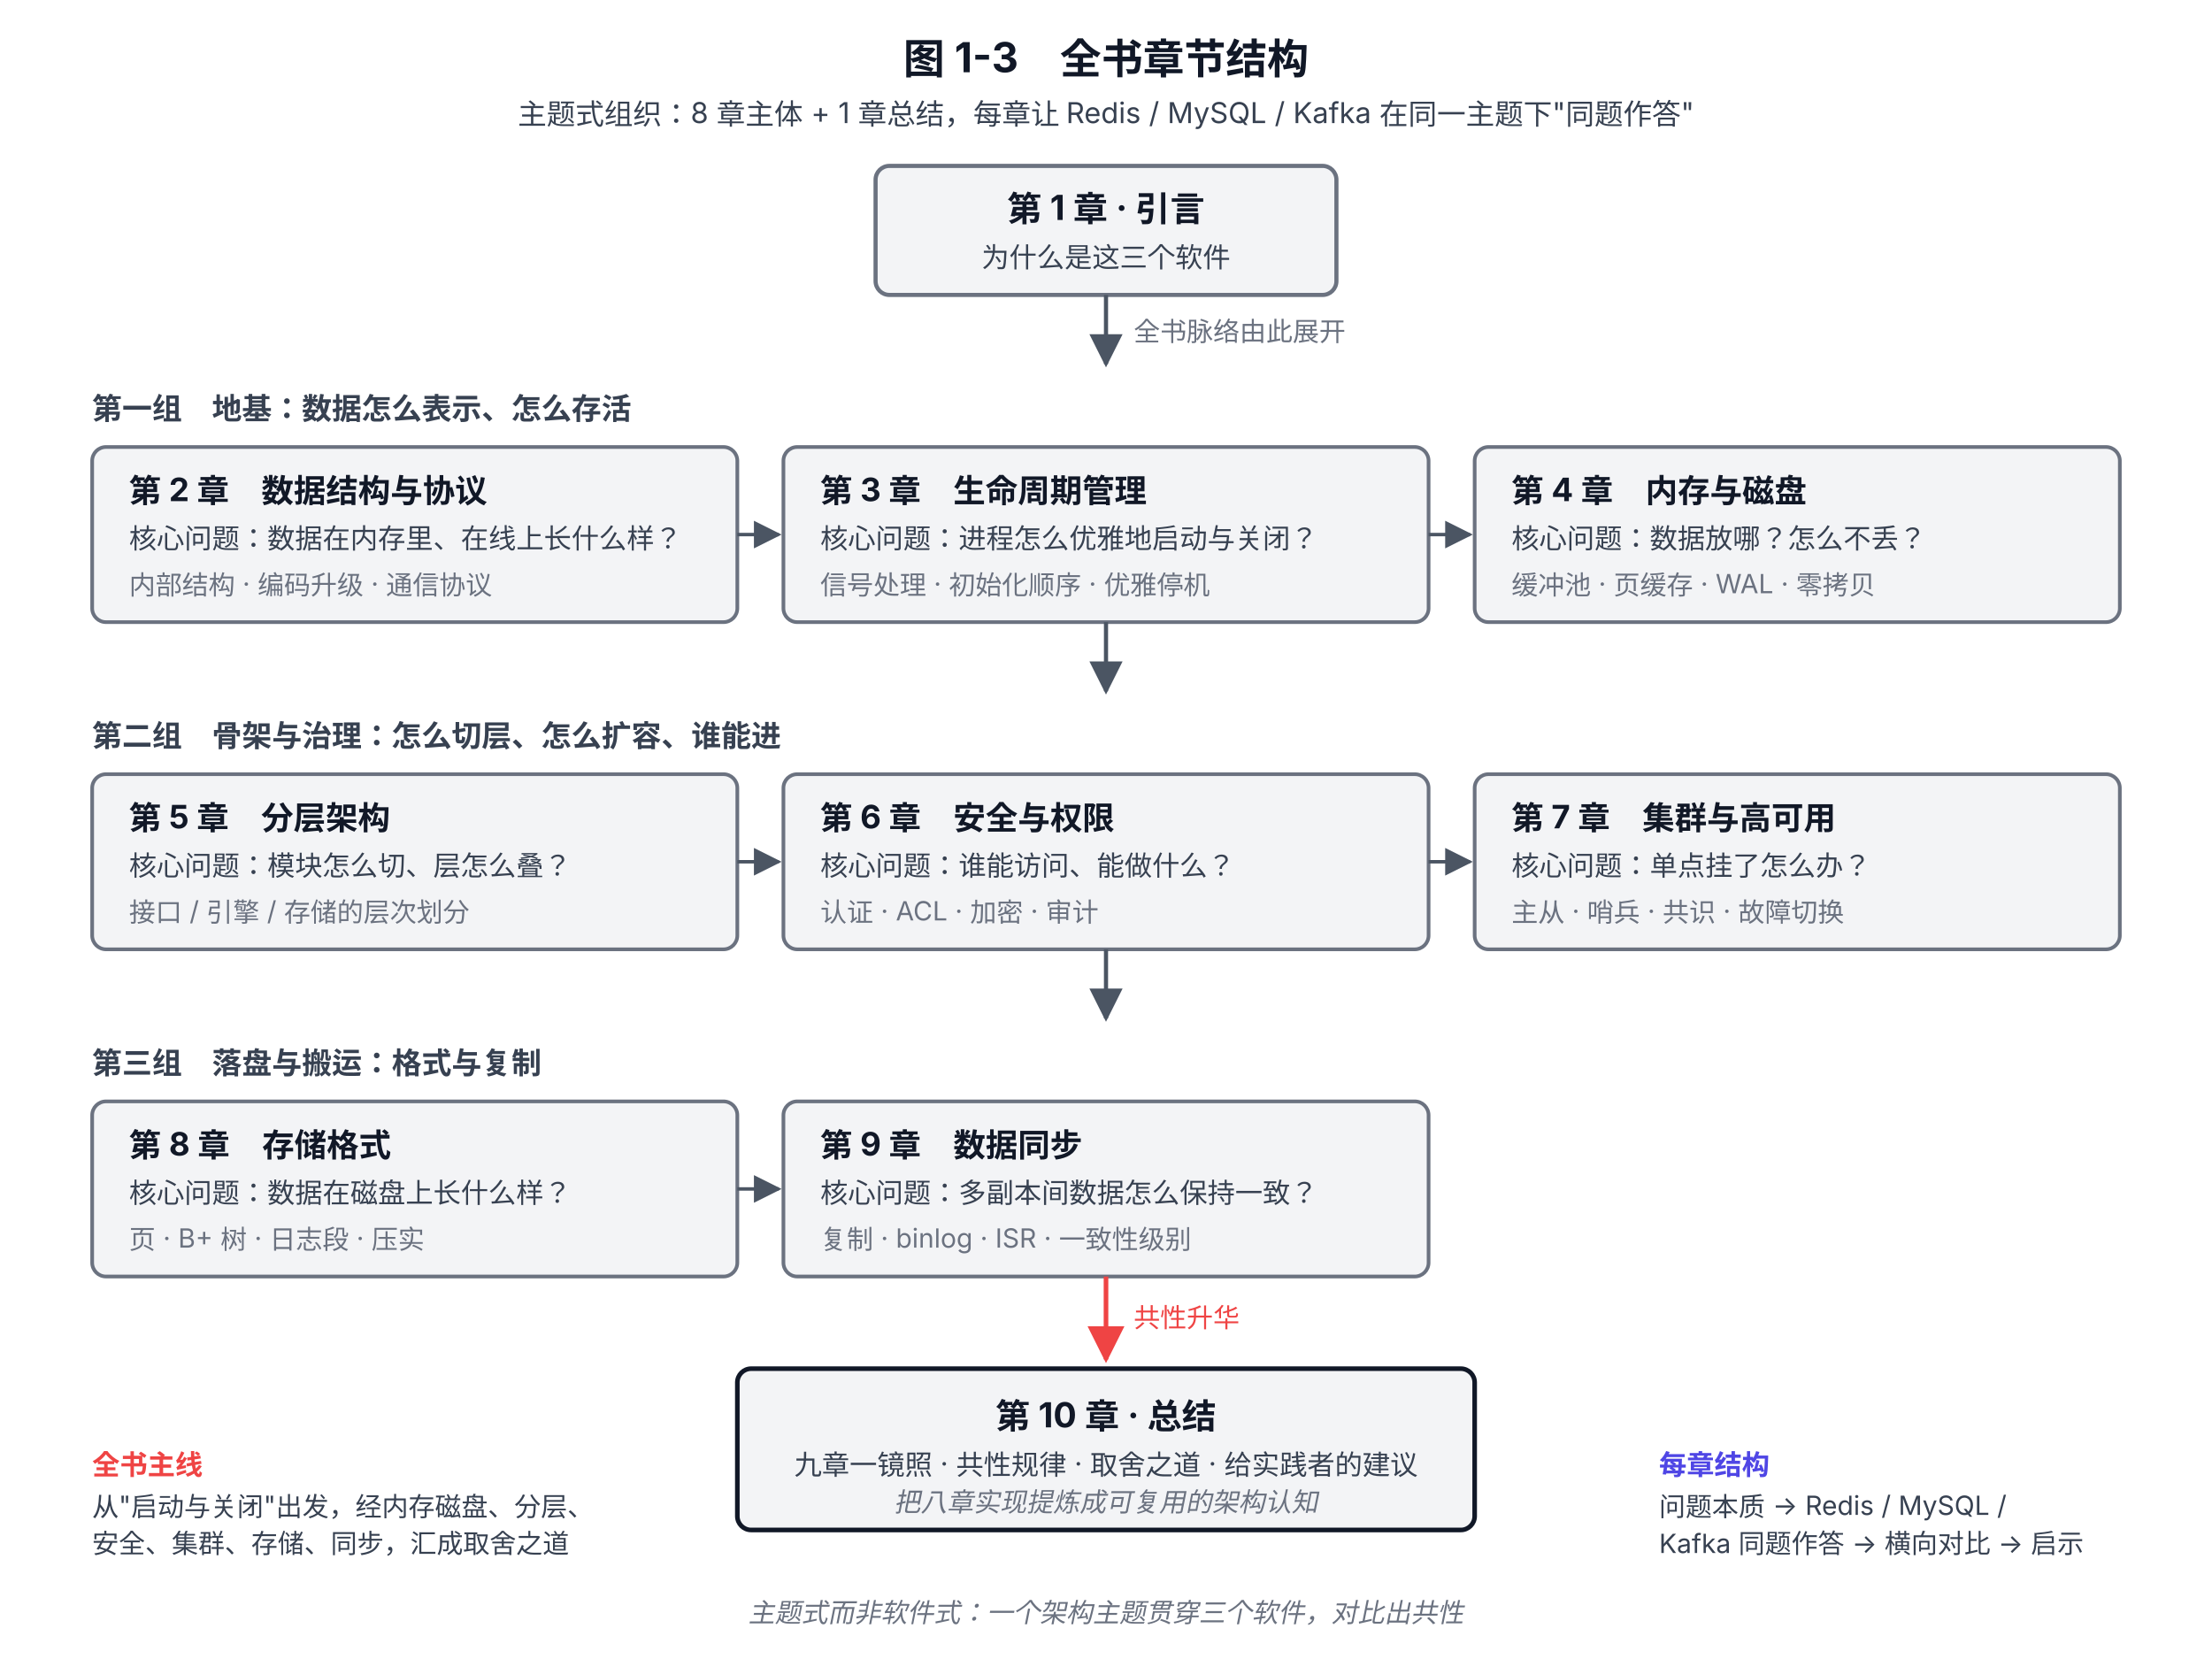
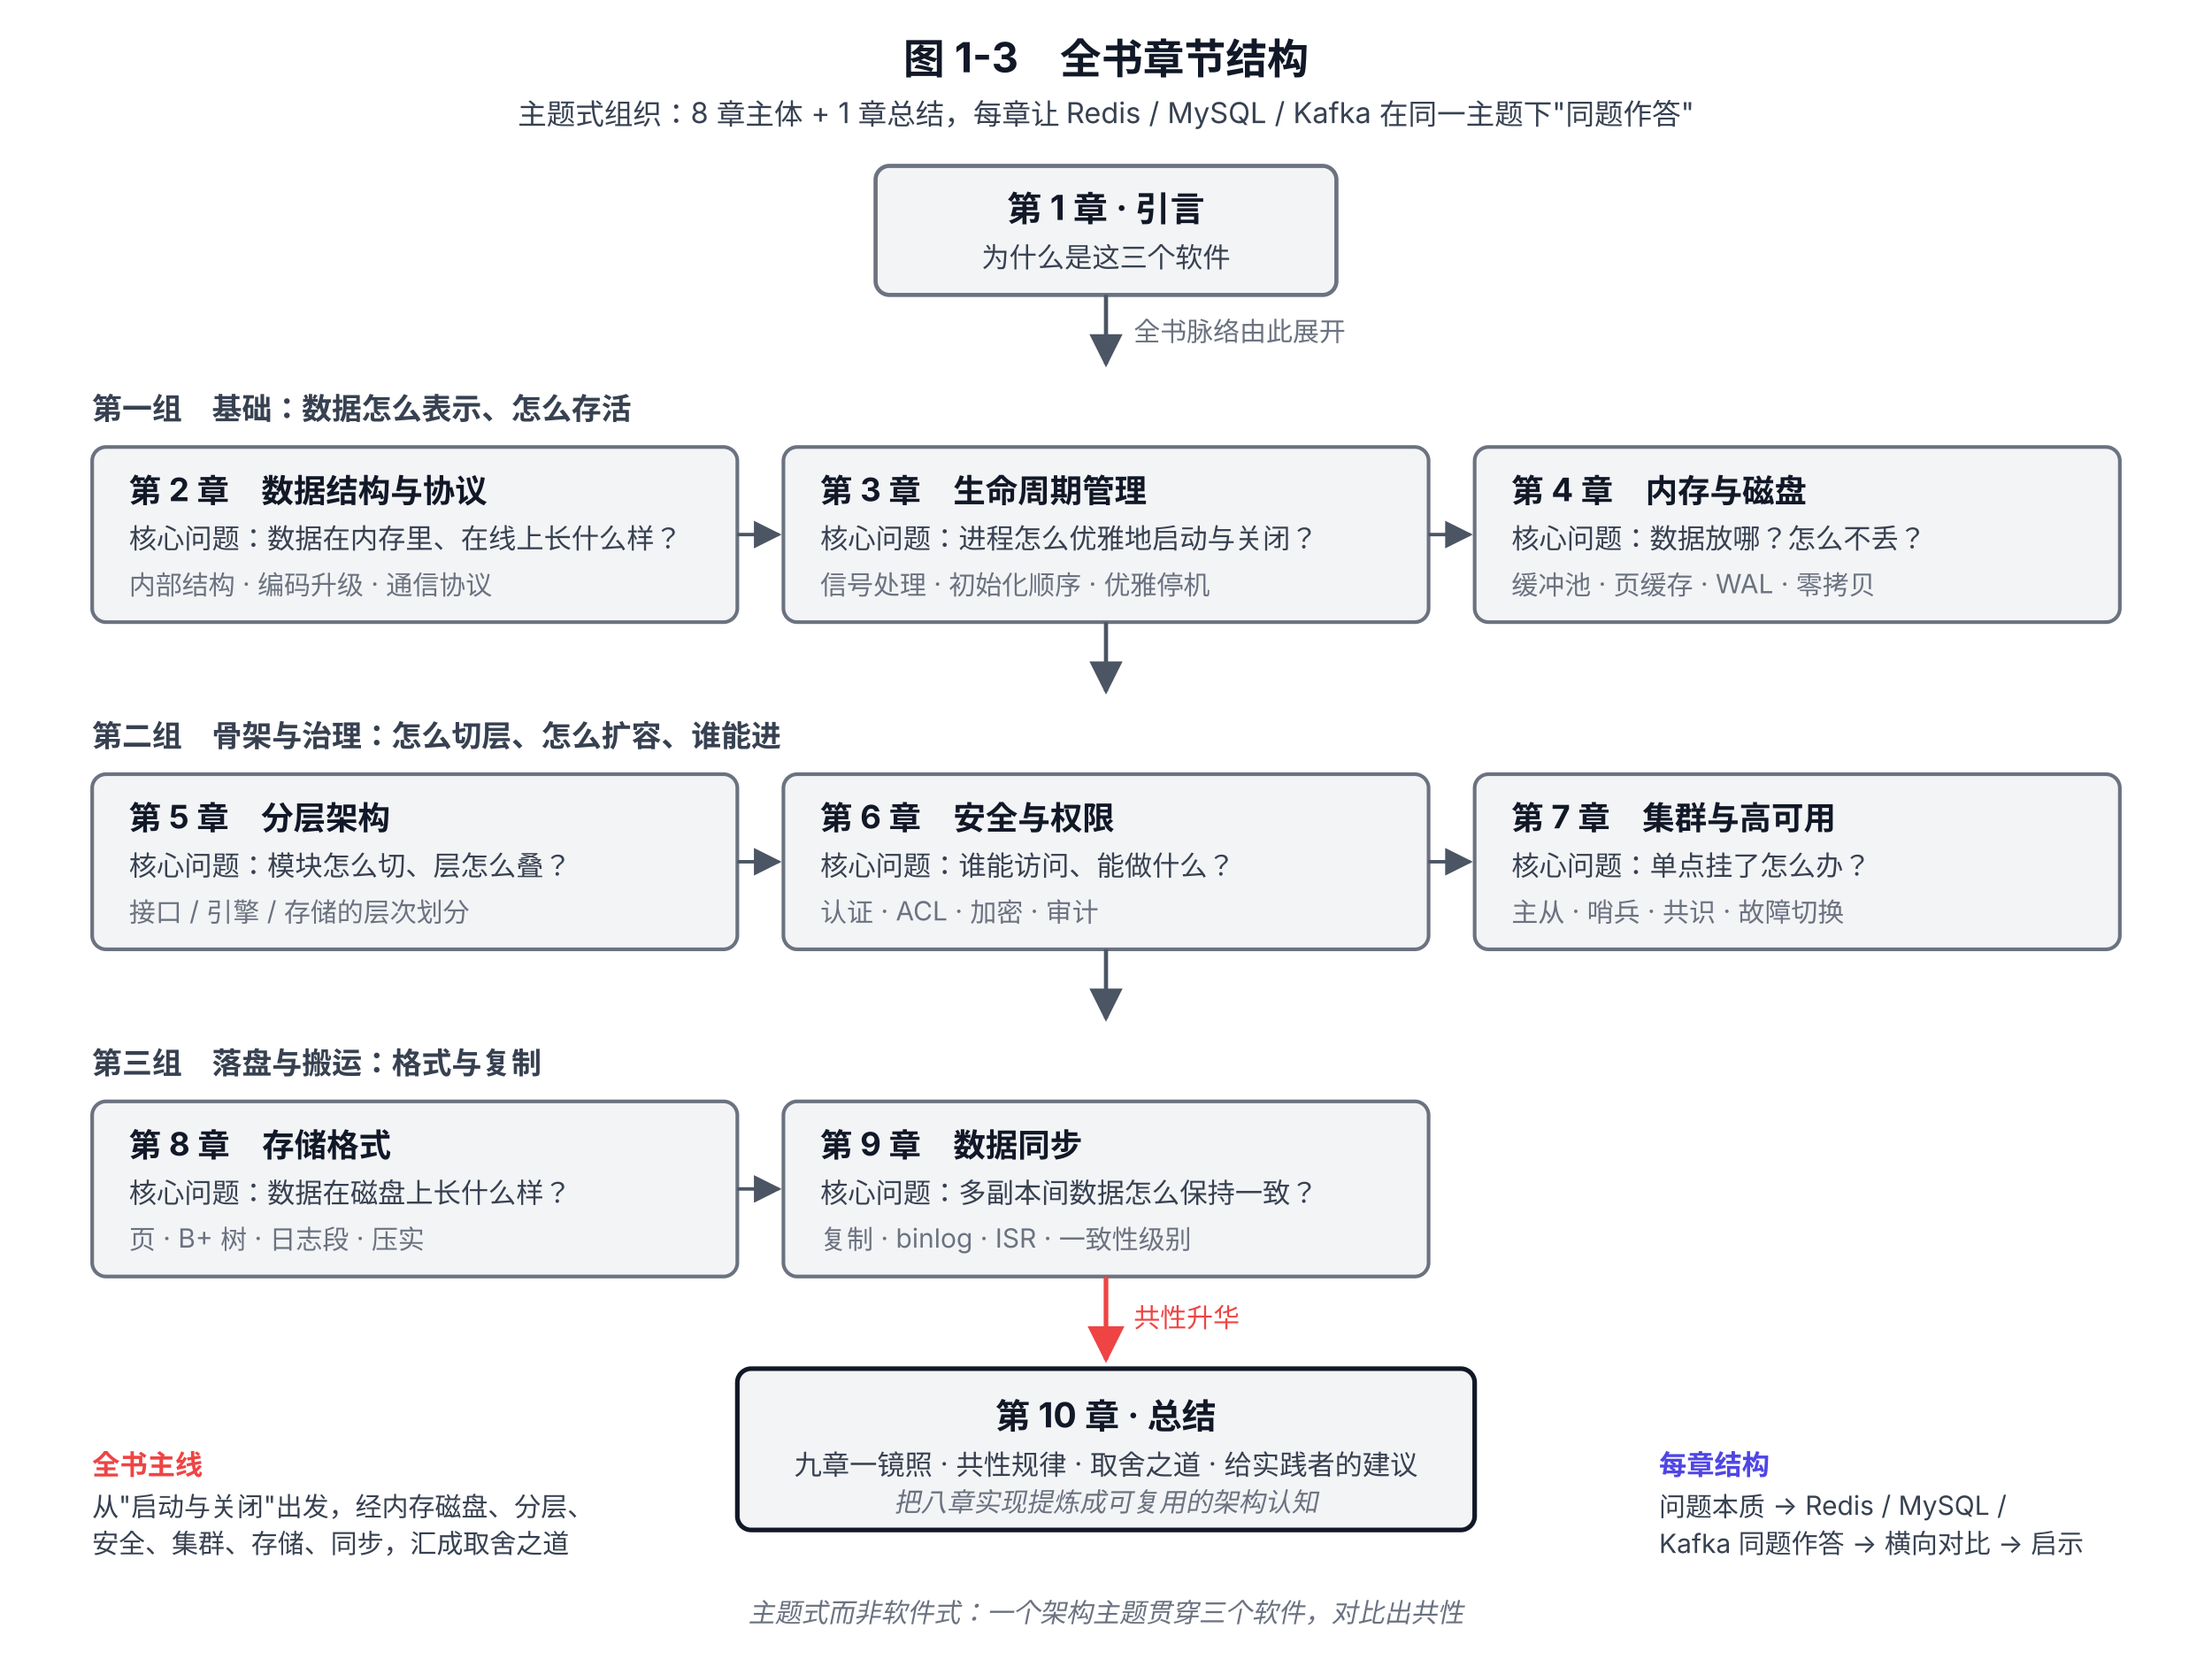
<svg xmlns="http://www.w3.org/2000/svg" viewBox="0 0 960 720" font-family="system-ui, -apple-system, 'PingFang SC', 'Microsoft YaHei', sans-serif">
  <defs>
    <marker id="arrow" viewBox="0 0 10 10" refX="9" refY="5" markerWidth="8" markerHeight="8" orient="auto-start-reverse">
      <path d="M0,0 L10,5 L0,10 z" fill="#4B5563" />
    </marker>
    <marker id="arrow-end" viewBox="0 0 10 10" refX="9" refY="5" markerWidth="8" markerHeight="8" orient="auto-start-reverse">
      <path d="M0,0 L10,5 L0,10 z" fill="#EF4444" />
    </marker>
  </defs>
  <text x="480" y="32" text-anchor="middle" font-size="18" font-weight="700" fill="#111827">图 1-3　全书章节结构</text>
  <text x="480" y="54" text-anchor="middle" font-size="12.5" fill="#374151">主题式组织：8 章主体 + 1 章总结，每章让 Redis / MySQL / Kafka 在同一主题下"同题作答"</text>
  <rect x="380" y="72" width="200" height="56" rx="6" fill="#F3F4F6" stroke="#6B7280" stroke-width="1.8" />
  <text x="480" y="96" text-anchor="middle" font-size="15" font-weight="700" fill="#111827">第 1 章 · 引言</text>
  <text x="480" y="116" text-anchor="middle" font-size="12" fill="#374151">为什么是这三个软件</text>
  <line x1="480" y1="128" x2="480" y2="158" stroke="#4B5563" stroke-width="1.8" marker-end="url(#arrow)" />
  <text x="492" y="148" font-size="11.5" fill="#6B7280">全书脉络由此展开</text>
-   <text x="40" y="182" font-size="13" font-weight="600" fill="#374151">第一组　地基：数据怎么表示、怎么存活</text>
+   <text x="40" y="182" font-size="13" font-weight="600" fill="#374151">第一组　基础：数据怎么表示、怎么存活</text>
  <rect x="40" y="194" width="280" height="76" rx="6" fill="#F3F4F6" stroke="#6B7280" stroke-width="1.6" />
  <text x="56" y="218" font-size="14" font-weight="700" fill="#111827">第 2 章　数据结构与协议</text>
  <text x="56" y="238" font-size="12" fill="#374151">核心问题：数据在内存里、在线上长什么样？</text>
  <text x="56" y="258" font-size="11.5" fill="#6B7280">内部结构 · 编码升级 · 通信协议</text>
  <rect x="340" y="194" width="280" height="76" rx="6" fill="#F3F4F6" stroke="#6B7280" stroke-width="1.6" />
  <text x="356" y="218" font-size="14" font-weight="700" fill="#111827">第 3 章　生命周期管理</text>
  <text x="356" y="238" font-size="12" fill="#374151">核心问题：进程怎么优雅地启动与关闭？</text>
  <text x="356" y="258" font-size="11.5" fill="#6B7280">信号处理 · 初始化顺序 · 优雅停机</text>
  <rect x="640" y="194" width="280" height="76" rx="6" fill="#F3F4F6" stroke="#6B7280" stroke-width="1.6" />
  <text x="656" y="218" font-size="14" font-weight="700" fill="#111827">第 4 章　内存与磁盘</text>
  <text x="656" y="238" font-size="12" fill="#374151">核心问题：数据放哪？怎么不丢？</text>
  <text x="656" y="258" font-size="11.5" fill="#6B7280">缓冲池 · 页缓存 · WAL · 零拷贝</text>
  <line x1="320" y1="232" x2="338" y2="232" stroke="#4B5563" stroke-width="1.5" marker-end="url(#arrow)" />
  <line x1="620" y1="232" x2="638" y2="232" stroke="#4B5563" stroke-width="1.5" marker-end="url(#arrow)" />
  <line x1="480" y1="270" x2="480" y2="300" stroke="#4B5563" stroke-width="1.8" marker-end="url(#arrow)" />
  <text x="40" y="324" font-size="13" font-weight="600" fill="#374151">第二组　骨架与治理：怎么切层、怎么扩容、谁能进</text>
  <rect x="40" y="336" width="280" height="76" rx="6" fill="#F3F4F6" stroke="#6B7280" stroke-width="1.6" />
  <text x="56" y="360" font-size="14" font-weight="700" fill="#111827">第 5 章　分层架构</text>
  <text x="56" y="380" font-size="12" fill="#374151">核心问题：模块怎么切、层怎么叠？</text>
  <text x="56" y="400" font-size="11.5" fill="#6B7280">接口 / 引擎 / 存储的层次划分</text>
  <rect x="340" y="336" width="280" height="76" rx="6" fill="#F3F4F6" stroke="#6B7280" stroke-width="1.6" />
  <text x="356" y="360" font-size="14" font-weight="700" fill="#111827">第 6 章　安全与权限</text>
  <text x="356" y="380" font-size="12" fill="#374151">核心问题：谁能访问、能做什么？</text>
  <text x="356" y="400" font-size="11.5" fill="#6B7280">认证 · ACL · 加密 · 审计</text>
  <rect x="640" y="336" width="280" height="76" rx="6" fill="#F3F4F6" stroke="#6B7280" stroke-width="1.6" />
  <text x="656" y="360" font-size="14" font-weight="700" fill="#111827">第 7 章　集群与高可用</text>
  <text x="656" y="380" font-size="12" fill="#374151">核心问题：单点挂了怎么办？</text>
  <text x="656" y="400" font-size="11.5" fill="#6B7280">主从 · 哨兵 · 共识 · 故障切换</text>
  <line x1="320" y1="374" x2="338" y2="374" stroke="#4B5563" stroke-width="1.5" marker-end="url(#arrow)" />
  <line x1="620" y1="374" x2="638" y2="374" stroke="#4B5563" stroke-width="1.5" marker-end="url(#arrow)" />
  <line x1="480" y1="412" x2="480" y2="442" stroke="#4B5563" stroke-width="1.8" marker-end="url(#arrow)" />
  <text x="40" y="466" font-size="13" font-weight="600" fill="#374151">第三组　落盘与搬运：格式与复制</text>
  <rect x="40" y="478" width="280" height="76" rx="6" fill="#F3F4F6" stroke="#6B7280" stroke-width="1.6" />
  <text x="56" y="502" font-size="14" font-weight="700" fill="#111827">第 8 章　存储格式</text>
  <text x="56" y="522" font-size="12" fill="#374151">核心问题：数据在磁盘上长什么样？</text>
  <text x="56" y="542" font-size="11.5" fill="#6B7280">页 · B+ 树 · 日志段 · 压实</text>
  <rect x="340" y="478" width="280" height="76" rx="6" fill="#F3F4F6" stroke="#6B7280" stroke-width="1.6" />
  <text x="356" y="502" font-size="14" font-weight="700" fill="#111827">第 9 章　数据同步</text>
  <text x="356" y="522" font-size="12" fill="#374151">核心问题：多副本间数据怎么保持一致？</text>
  <text x="356" y="542" font-size="11.5" fill="#6B7280">复制 · binlog · ISR · 一致性级别</text>
  <line x1="320" y1="516" x2="338" y2="516" stroke="#4B5563" stroke-width="1.5" marker-end="url(#arrow)" />
  <line x1="480" y1="554" x2="480" y2="590" stroke="#EF4444" stroke-width="2" marker-end="url(#arrow-end)" />
  <text x="492" y="576" font-size="11.5" fill="#EF4444">共性升华</text>
  <rect x="320" y="594" width="320" height="70" rx="6" fill="#F3F4F6" stroke="#111827" stroke-width="2" />
  <text x="480" y="620" text-anchor="middle" font-size="15" font-weight="700" fill="#111827">第 10 章 · 总结</text>
  <text x="480" y="640" text-anchor="middle" font-size="12" fill="#374151">九章一镜照 · 共性规律 · 取舍之道 · 给实践者的建议</text>
  <text x="480" y="656" text-anchor="middle" font-size="11.5" font-style="italic" fill="#6B7280">把八章实现提炼成可复用的架构认知</text>
  <text x="40" y="640" font-size="12" font-weight="600" fill="#EF4444">全书主线</text>
  <text x="40" y="658" font-size="11.5" fill="#374151">从"启动与关闭"出发，经内存磁盘、分层、</text>
  <text x="40" y="674" font-size="11.5" fill="#374151">安全、集群、存储、同步，汇成取舍之道</text>
  <text x="720" y="640" font-size="12" font-weight="600" fill="#4F46E5">每章结构</text>
  <text x="720" y="658" font-size="11.5" fill="#374151">问题本质 → Redis / MySQL /</text>
  <text x="720" y="674" font-size="11.5" fill="#374151">Kafka 同题作答 → 横向对比 → 启示</text>
  <text x="480" y="704" text-anchor="middle" font-size="11.5" font-style="italic" fill="#6B7280">主题式而非软件式：一个架构主题贯穿三个软件，对比出共性</text>
</svg>
